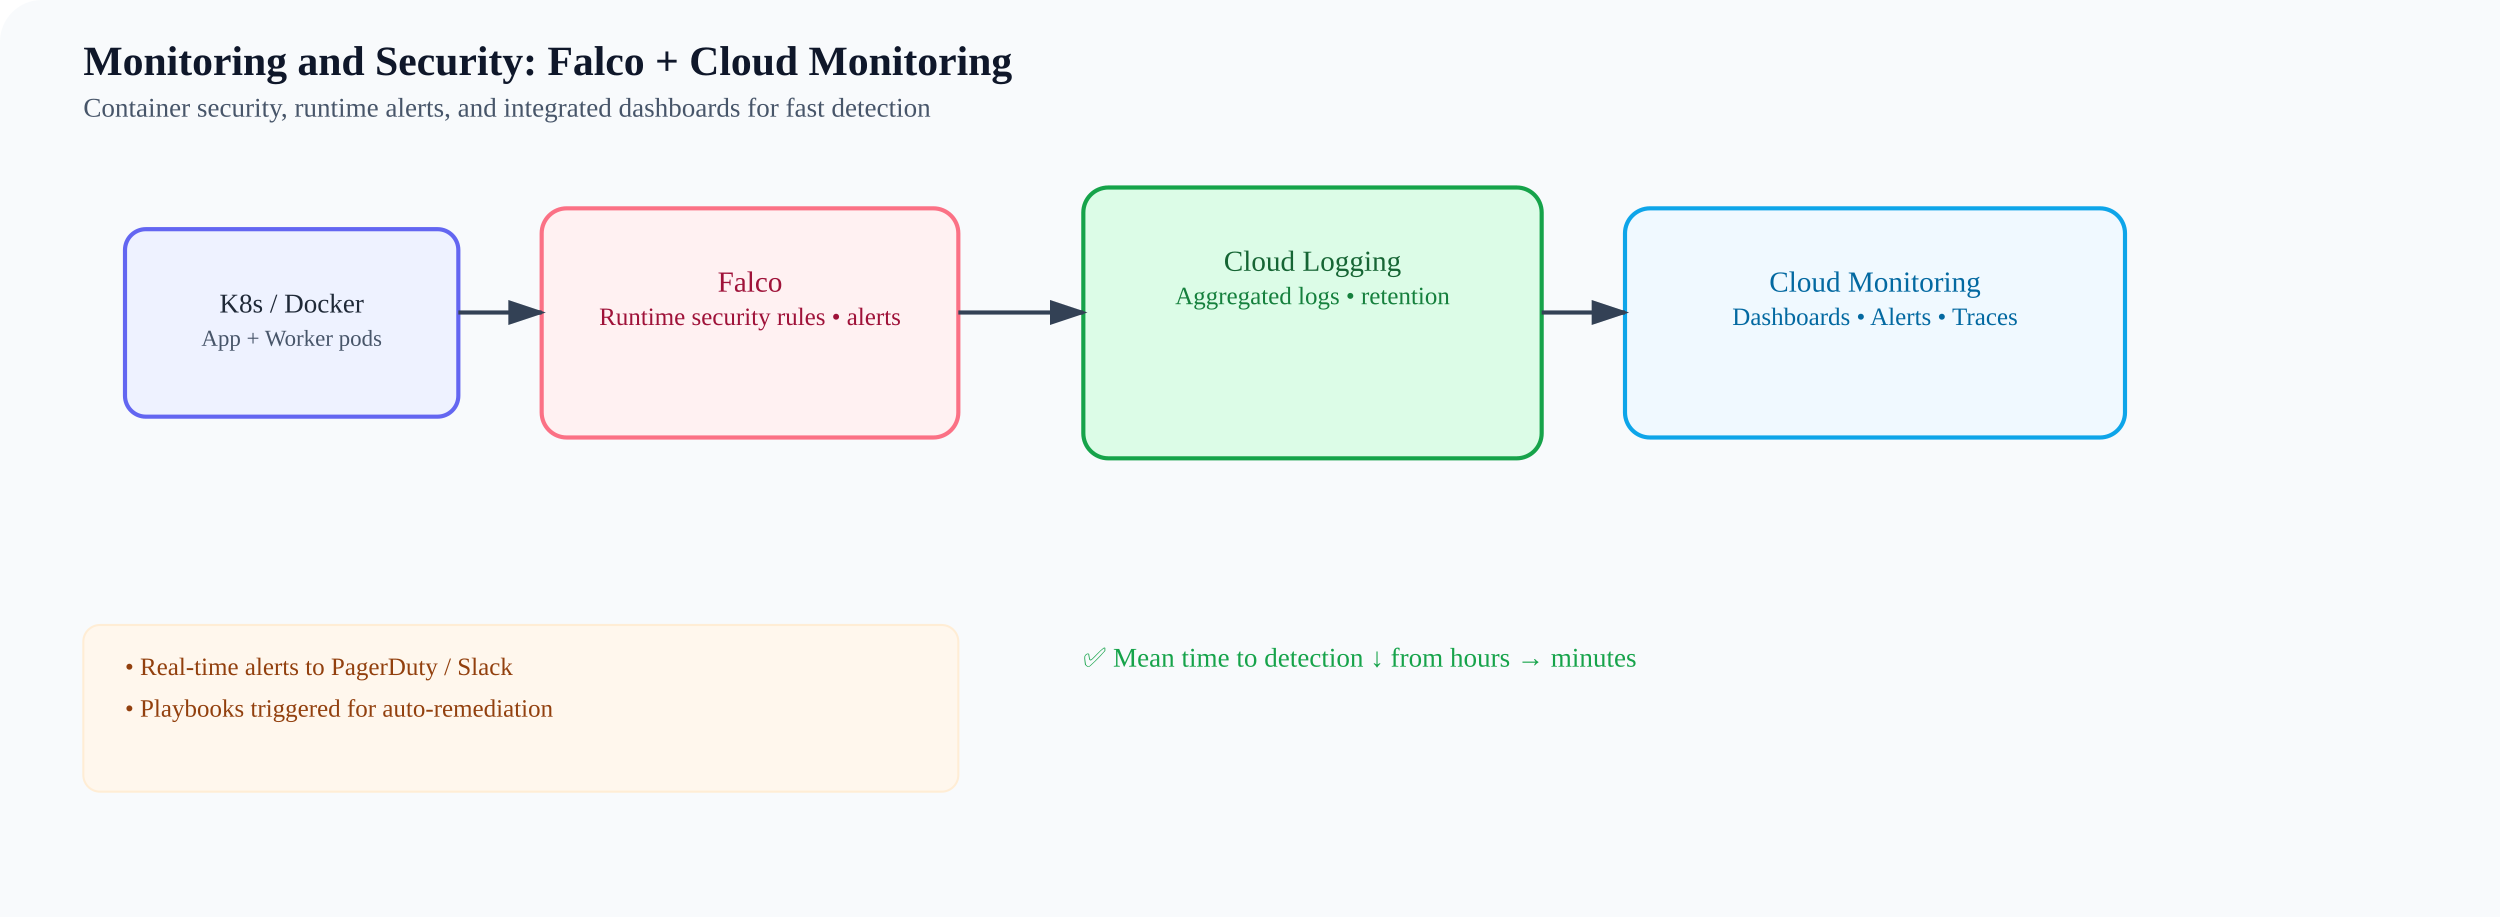
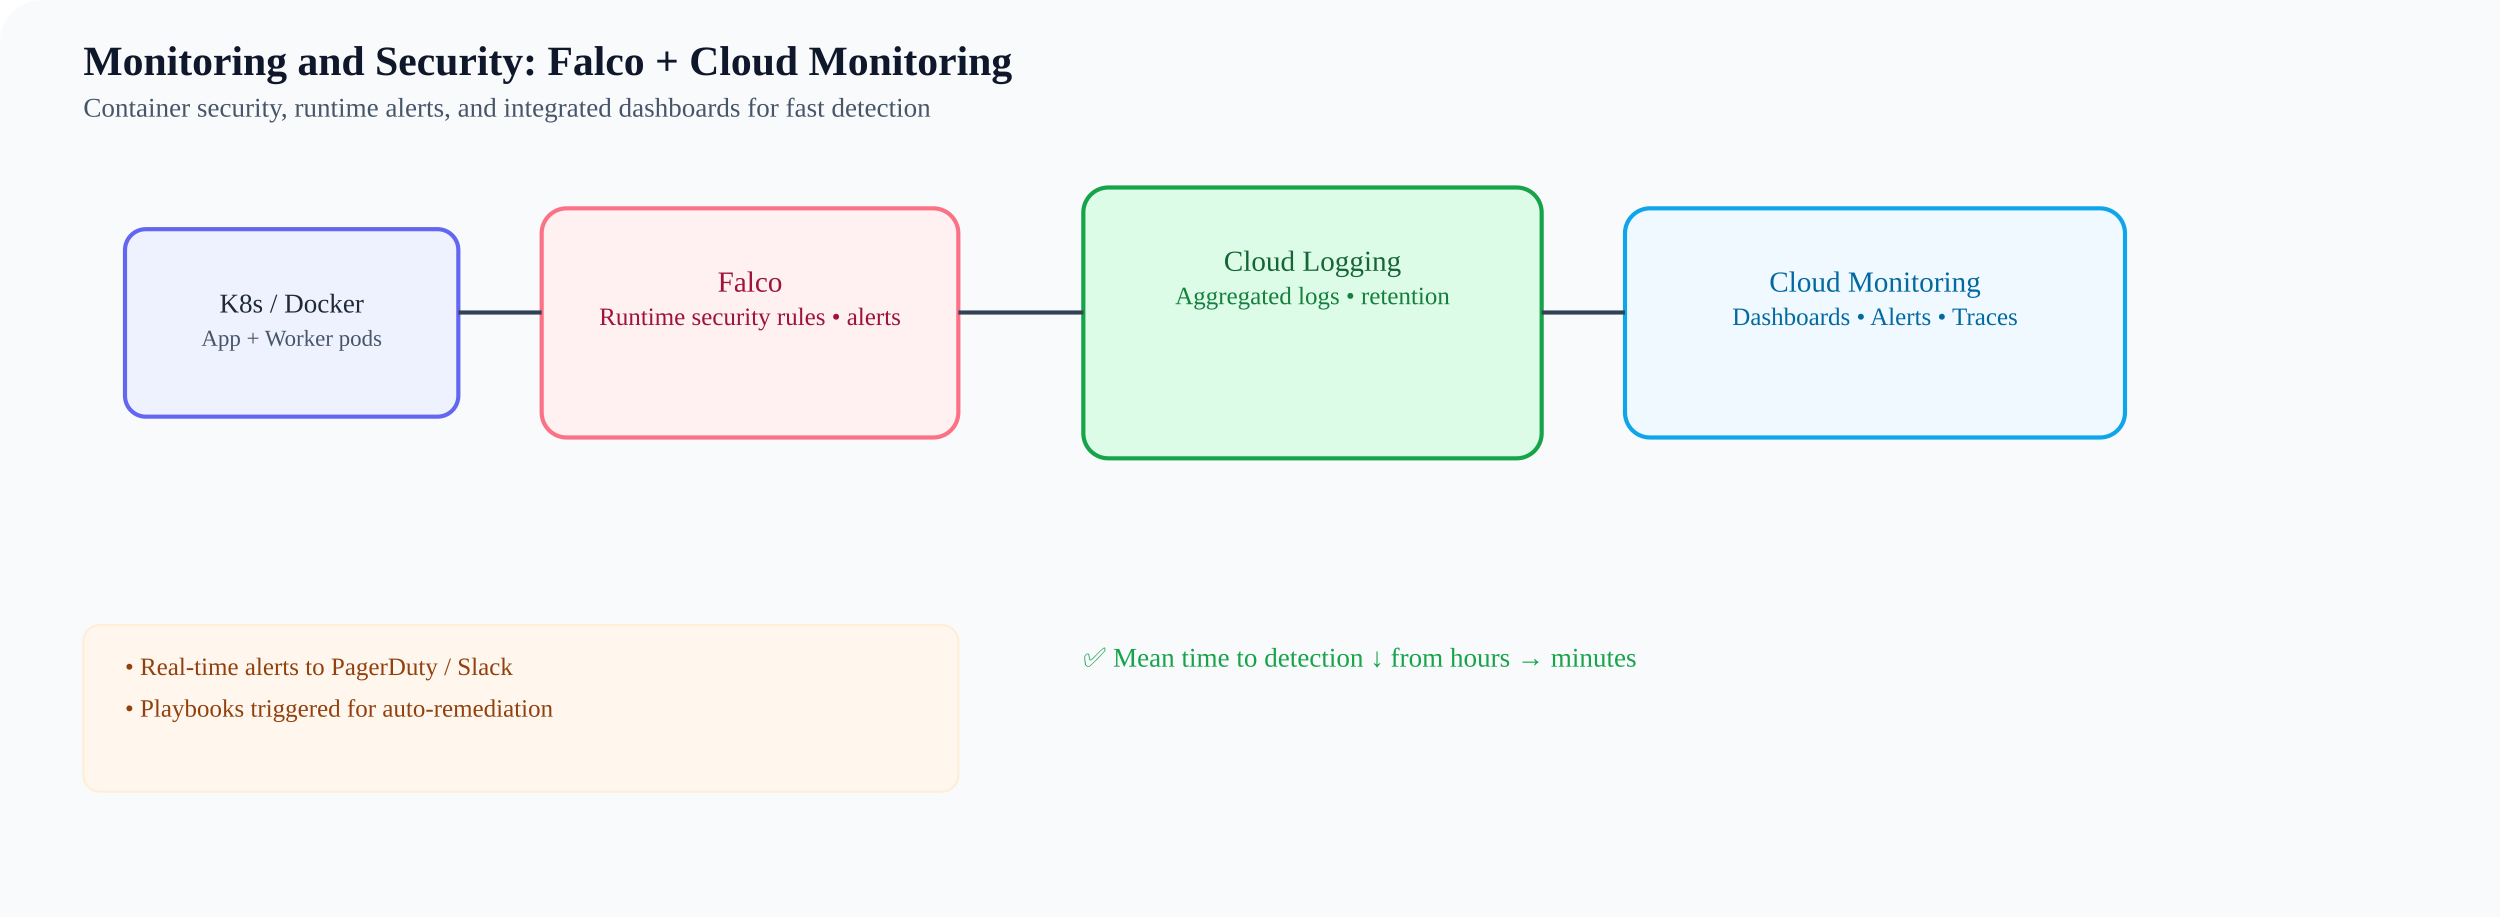
<svg xmlns="http://www.w3.org/2000/svg" width="1200" height="440" viewBox="0 0 1200 440">
-   <defs>
-     <marker id="arrow3" markerWidth="10" markerHeight="10" refX="8" refY="3" orient="auto">
-       <path d="M0,0 L0,6 L9,3 z" fill="#334155" />
-     </marker>
-   </defs>
  <rect width="1400" height="850" fill="#f8fafc" rx="20" />
  <text x="40" y="36" font-size="20" font-weight="600" fill="#0f172a">Monitoring and Security: Falco + Cloud Monitoring</text>
  <text x="40" y="56" font-size="13" fill="#475569">Container security, runtime alerts, and integrated dashboards for fast detection</text>
  <rect x="60" y="110" width="160" height="90" rx="10" fill="#eef2ff" stroke="#6366f1" stroke-width="2" />
  <text x="140" y="150" font-size="13" text-anchor="middle" fill="#1f2937">K8s / Docker</text>
  <text x="140" y="166" font-size="11" text-anchor="middle" fill="#475569">App + Worker pods</text>
  <rect x="260" y="100" width="200" height="110" rx="12" fill="#fff1f2" stroke="#fb7185" stroke-width="2" />
  <text x="360" y="140" text-anchor="middle" font-size="14" fill="#9f1239">Falco</text>
  <text x="360" y="156" text-anchor="middle" font-size="12" fill="#9f1239">Runtime security rules • alerts</text>
  <rect x="520" y="90" width="220" height="130" rx="12" fill="#dcfce7" stroke="#16a34a" stroke-width="2" />
  <text x="630" y="130" text-anchor="middle" font-size="14" fill="#166534">Cloud Logging</text>
  <text x="630" y="146" text-anchor="middle" font-size="12" fill="#15803d">Aggregated logs • retention</text>
  <rect x="780" y="100" width="240" height="110" rx="12" fill="#f0f9ff" stroke="#0ea5e9" stroke-width="2" />
  <text x="900" y="140" text-anchor="middle" font-size="14" fill="#0369a1">Cloud Monitoring</text>
  <text x="900" y="156" text-anchor="middle" font-size="12" fill="#0369a1">Dashboards • Alerts • Traces</text>
  <line x1="220" y1="150" x2="260" y2="150" stroke="#334155" stroke-width="2" marker-end="url(#arrow3)" />
  <line x1="460" y1="150" x2="520" y2="150" stroke="#334155" stroke-width="2" marker-end="url(#arrow3)" />
  <line x1="740" y1="150" x2="780" y2="150" stroke="#334155" stroke-width="2" marker-end="url(#arrow3)" />
  <rect x="40" y="300" width="420" height="80" rx="8" fill="#fff7ed" stroke="#ffedd5" />
  <text x="60" y="324" font-size="12" fill="#92400e">• Real-time alerts to PagerDuty / Slack</text>
  <text x="60" y="344" font-size="12" fill="#92400e">• Playbooks triggered for auto-remediation</text>
  <text x="520" y="320" font-size="13" fill="#16a34a">✅ Mean time to detection ↓ from hours → minutes</text>
</svg>
